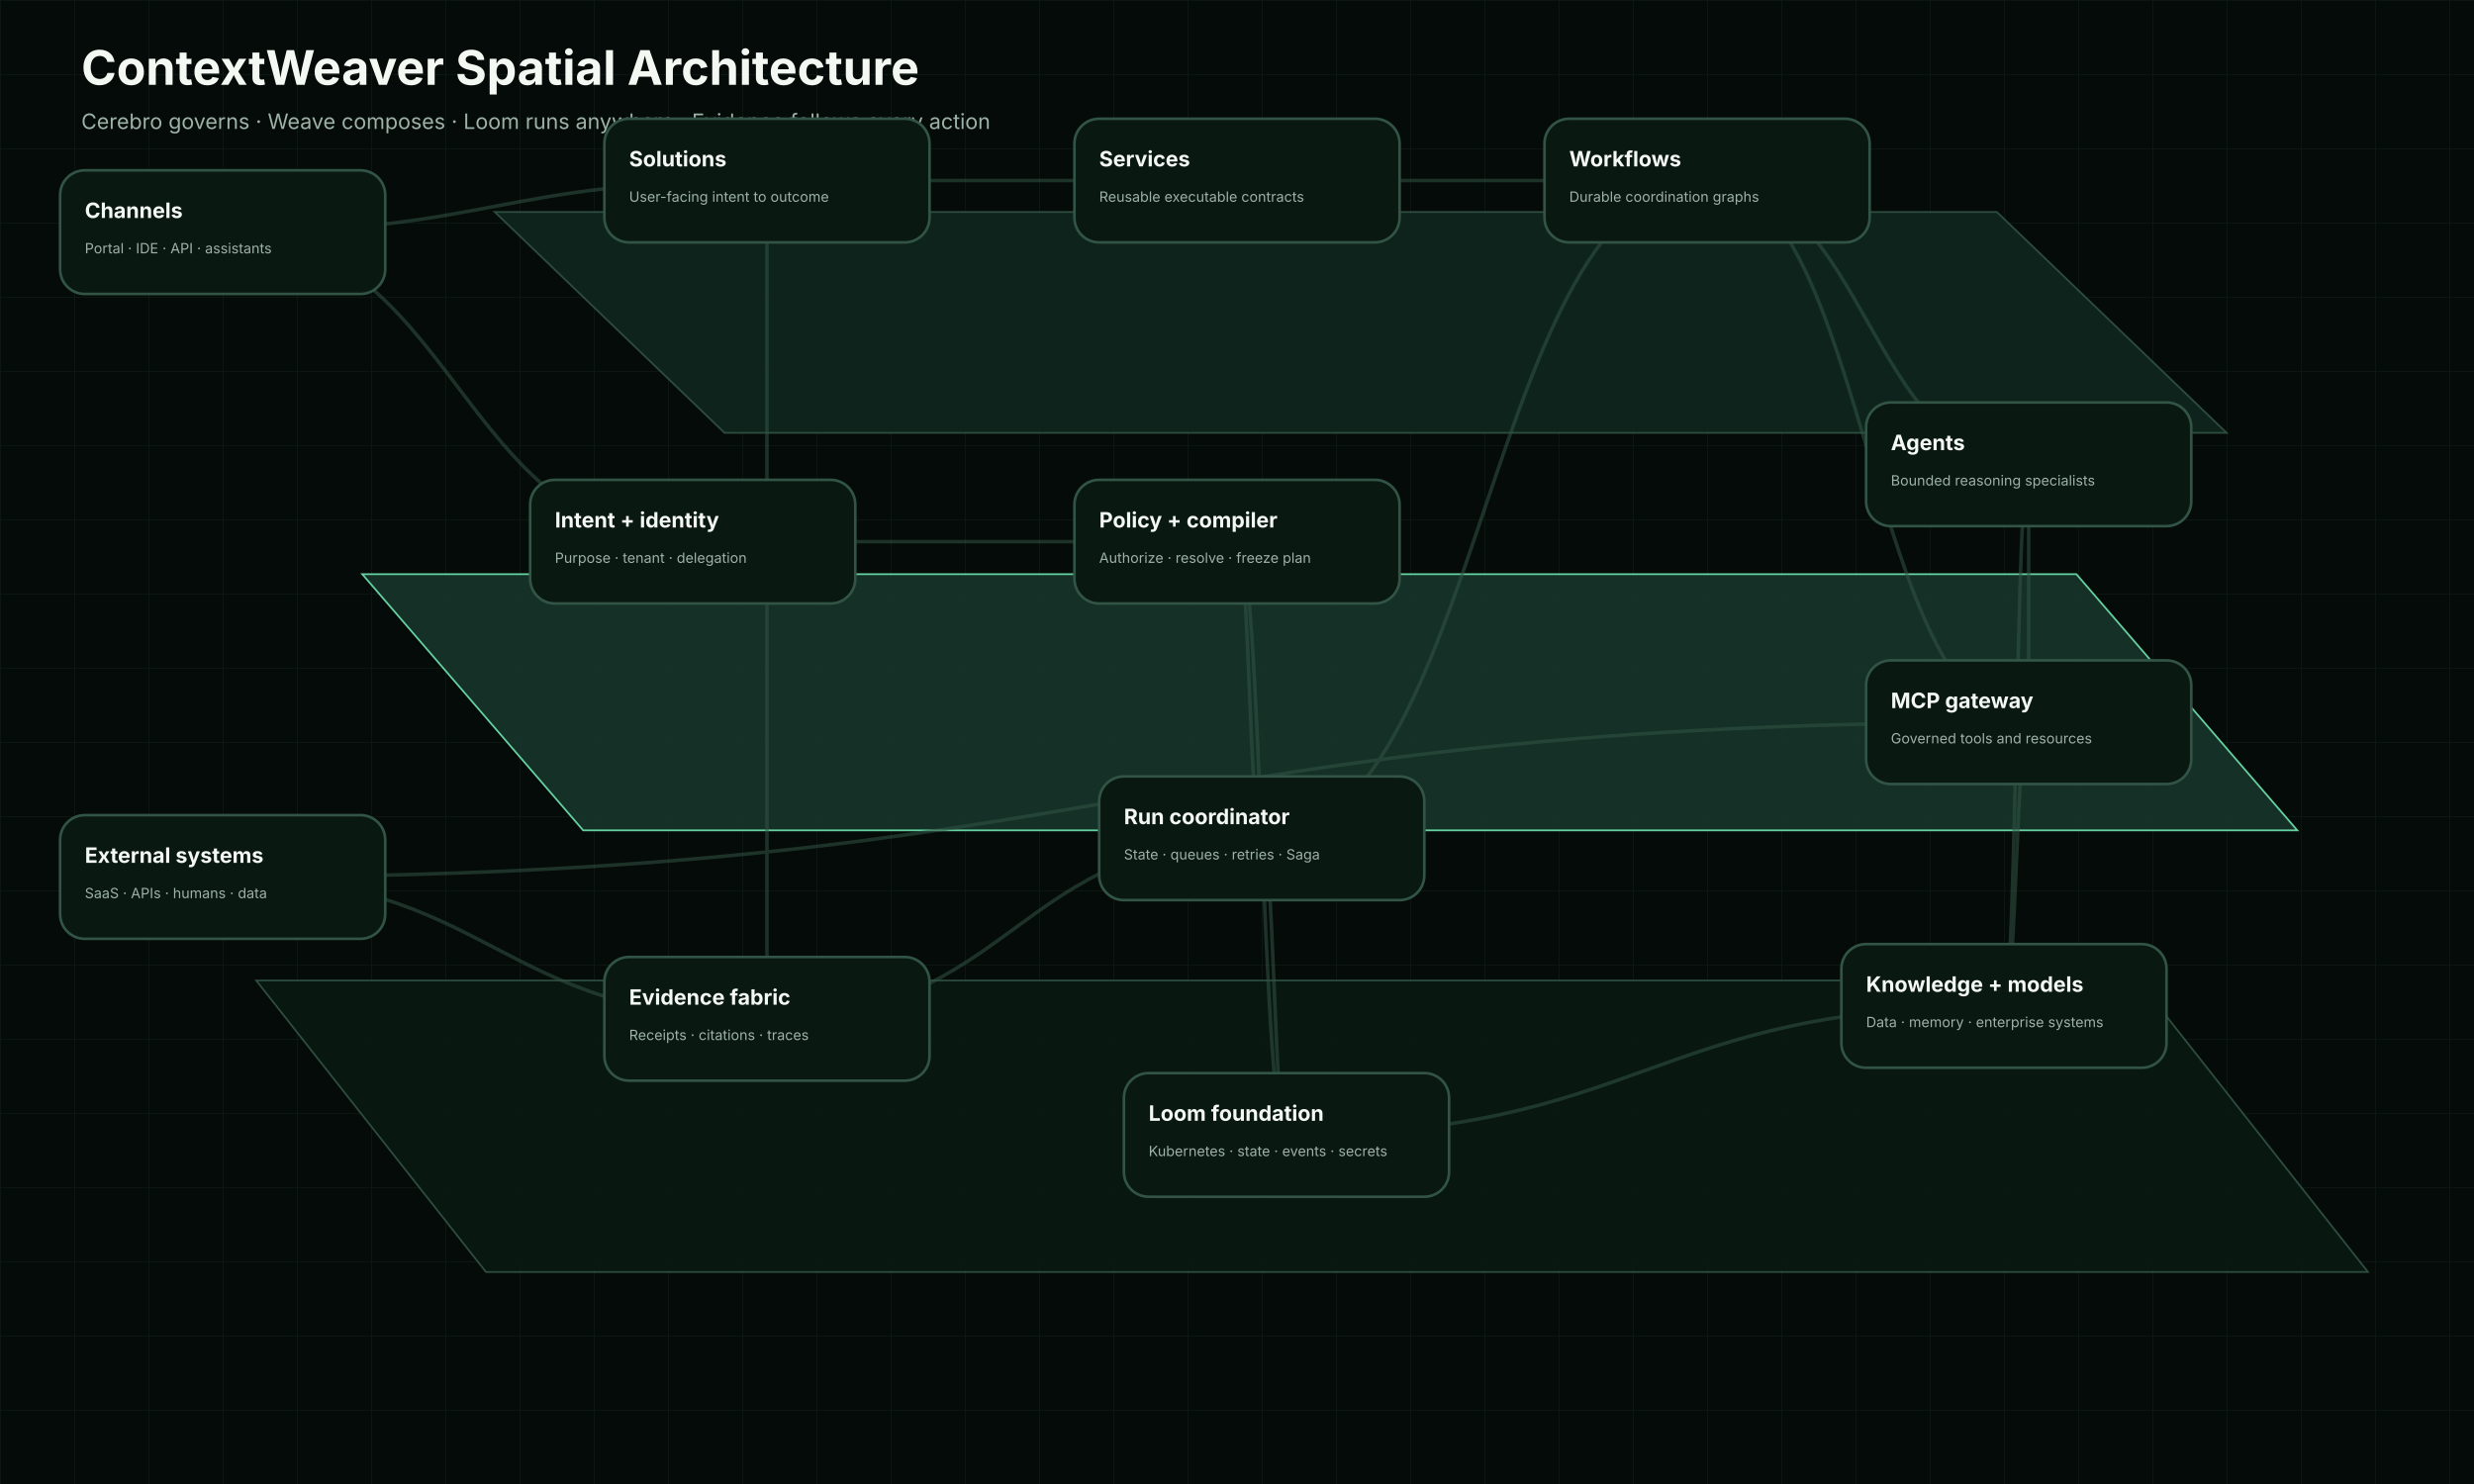
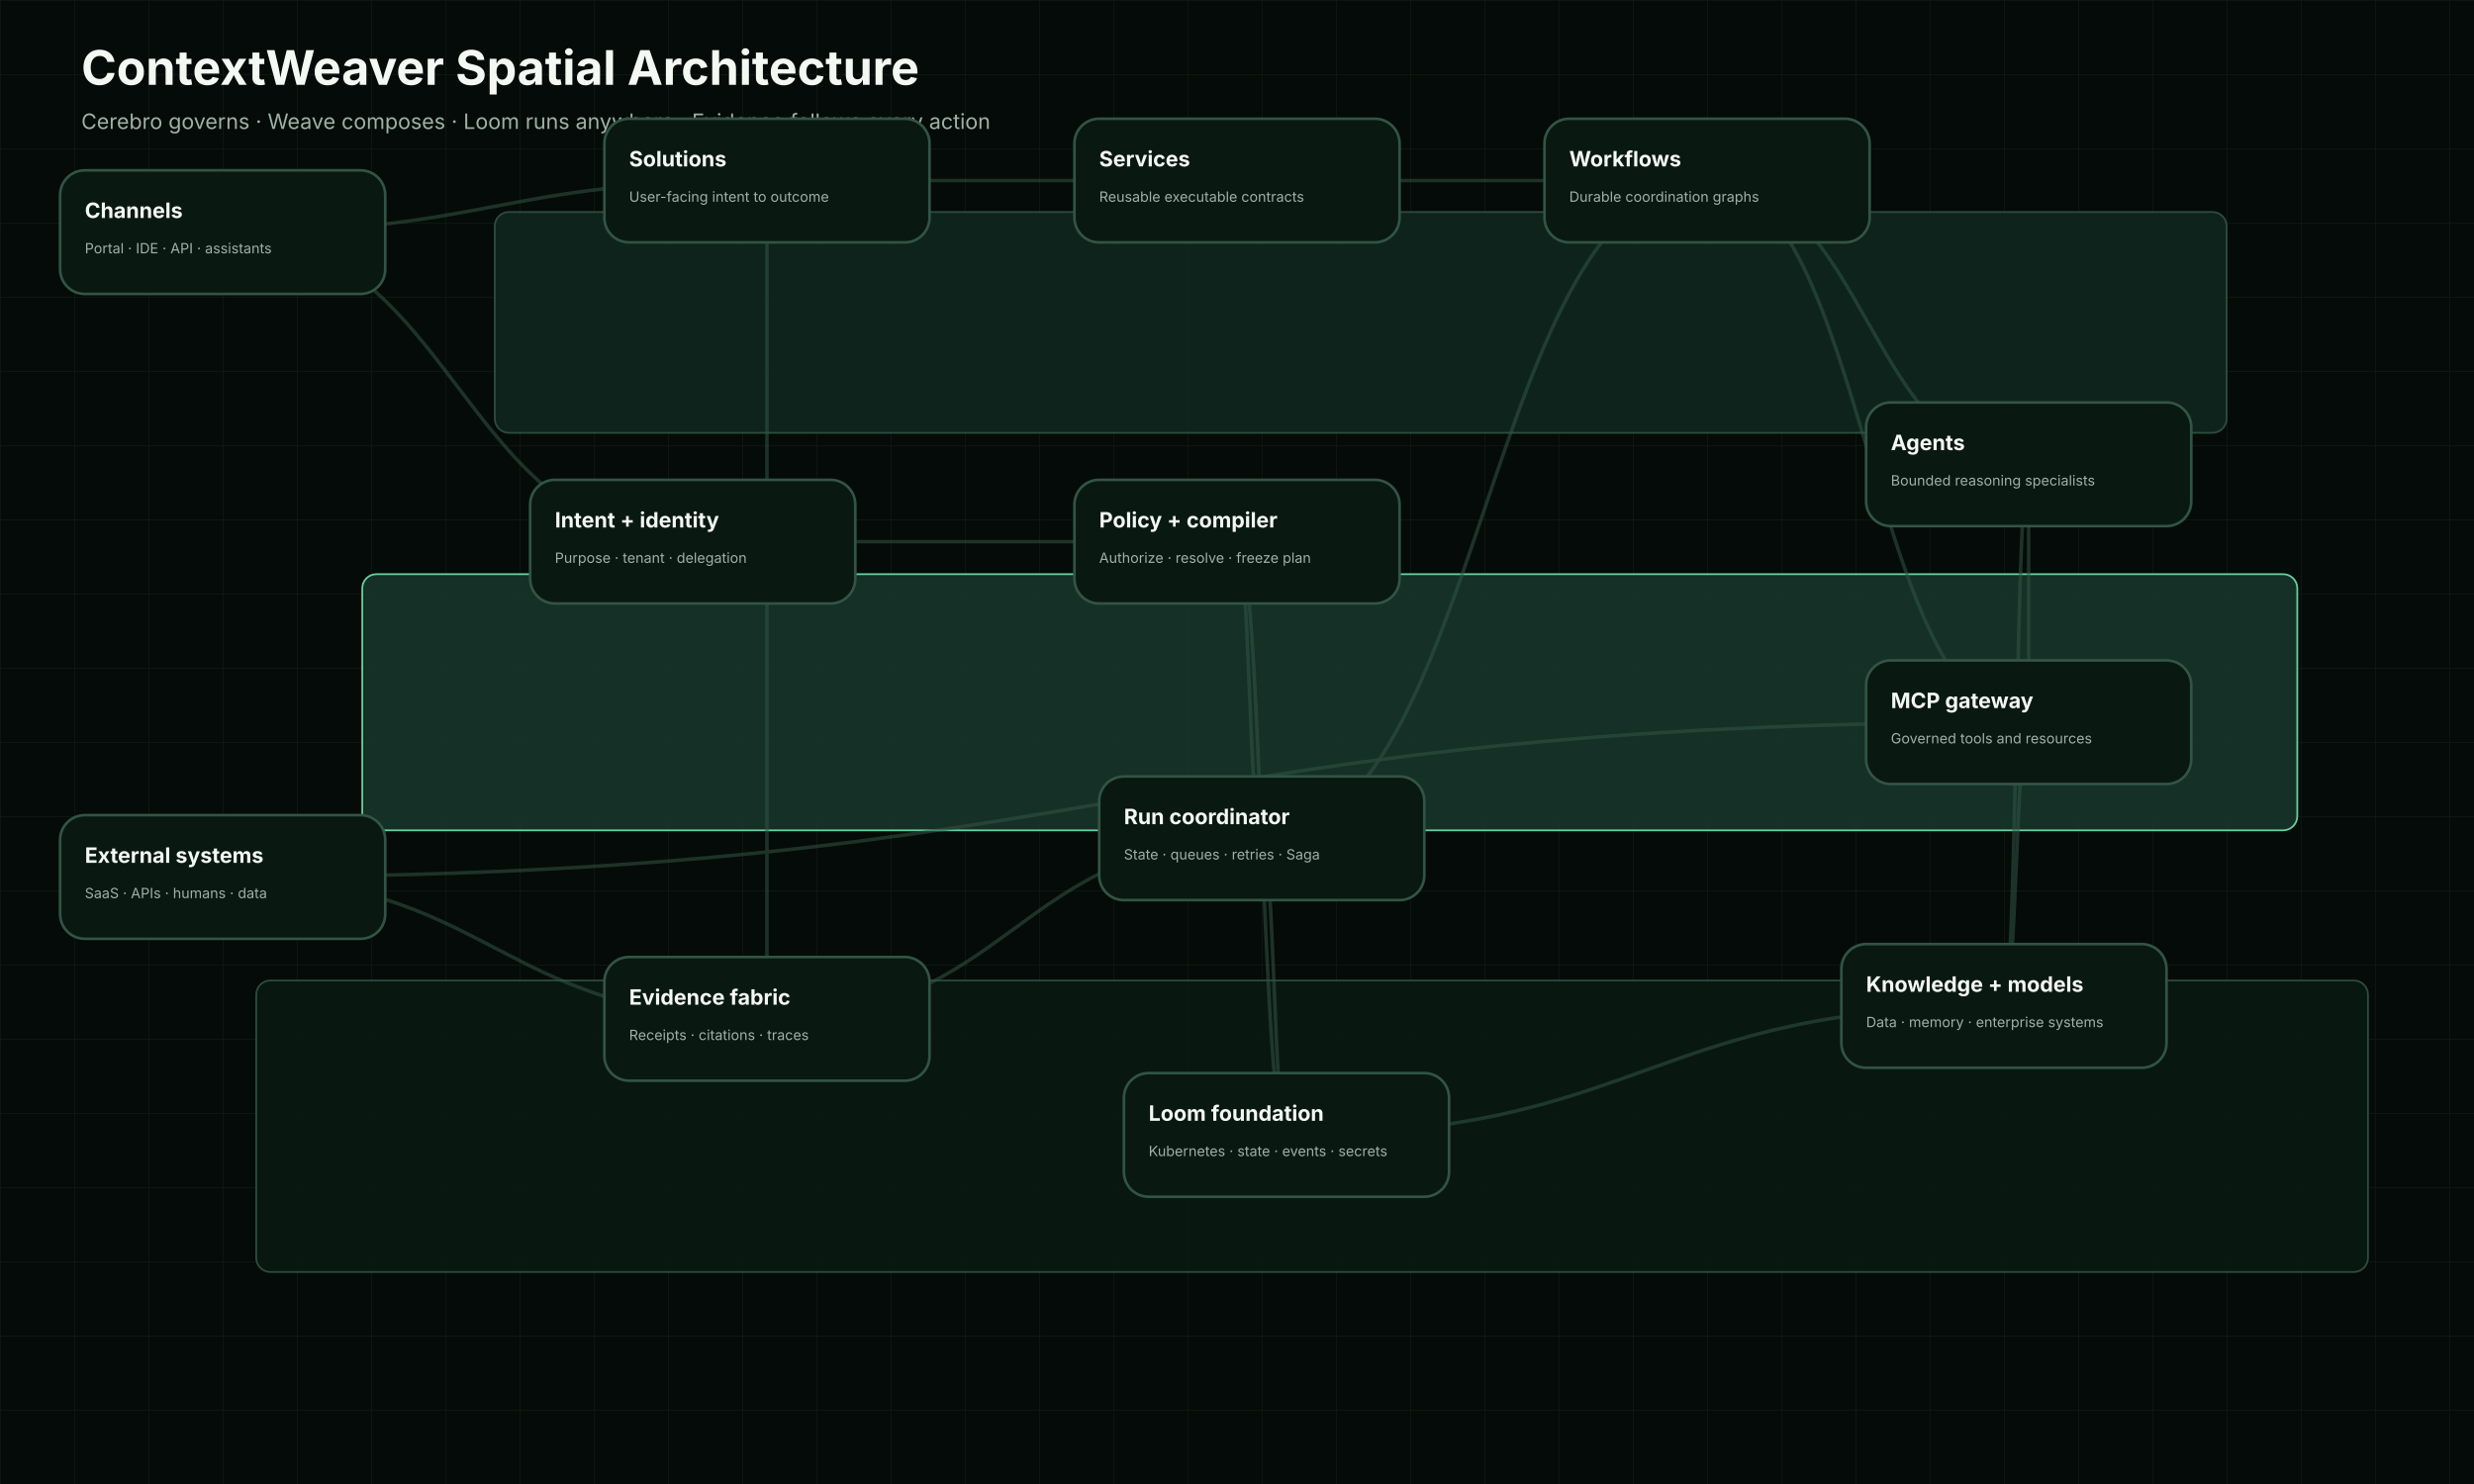
<svg xmlns="http://www.w3.org/2000/svg" viewBox="0 0 1400 840" role="img" aria-labelledby="title desc">
  <defs>
    <pattern id="grid" width="42" height="42" patternUnits="userSpaceOnUse">
      <path d="M42 0H0V42" fill="none" stroke="#315446" opacity=".18" />
    </pattern>
    <filter id="glow">
      <feGaussianBlur stdDeviation="5" result="b" />
      <feMerge>
        <feMergeNode in="b" />
        <feMergeNode in="SourceGraphic" />
      </feMerge>
    </filter>
  </defs>
  <rect width="1400" height="840" fill="#050b08" />
  <rect width="1400" height="840" fill="url(#grid)" />
  <text x="46" y="48" fill="#f4f8f2" font-family="Inter,Segoe UI,sans-serif" font-size="27" font-weight="700">ContextWeaver Spatial Architecture</text>
  <text x="46" y="73" fill="#9db2a8" font-family="Inter,Segoe UI,sans-serif" font-size="12">Cerebro governs · Weave composes · Loom runs anywhere · Evidence follows every action</text>
  <g opacity=".9">
-     <path d="M280 120 L1130 120 L1260 245 L410 245 Z" fill="#10261d" stroke="#315446" />
-     <path d="M205 325 L1175 325 L1300 470 L330 470 Z" fill="#173429" stroke="#70e6b1" />
-     <path d="M145 555 L1210 555 L1340 720 L275 720 Z" fill="#0a1812" stroke="#315446" />
+     <rect x="280" y="120" width="980" height="125" rx="8" fill="#10261d" stroke="#315446" />
+     <rect x="205" y="325" width="1095" height="145" rx="8" fill="#173429" stroke="#70e6b1" />
+     <rect x="145" y="555" width="1195" height="165" rx="8" fill="#0a1812" stroke="#315446" />
  </g>
  <g class="edges" fill="none" stroke="#315446" stroke-width="2" opacity=".55">
    <path d="M126.0,131.4 C280.0,131.4 280.0,102.2 434.0,102.2" />
    <path d="M434.0,102.2 C567.0,102.2 567.0,102.2 700.0,102.2" />
    <path d="M700.0,102.2 C833.0,102.2 833.0,102.2 966.0,102.2" />
    <path d="M966.0,102.2 C1057.0,102.2 1057.0,262.8 1148.0,262.8" />
    <path d="M966.0,102.2 C1057.0,102.2 1057.0,408.8 1148.0,408.8" />
    <path d="M1148.0,262.8 C1141.0,262.8 1141.0,569.4 1134.0,569.4" />
    <path d="M1148.0,408.8 C1141.0,408.8 1141.0,569.4 1134.0,569.4" />
    <path d="M126.0,131.4 C259.0,131.4 259.0,306.6 392.0,306.6" />
    <path d="M392.0,306.6 C546.0,306.6 546.0,306.6 700.0,306.6" />
    <path d="M700.0,306.6 C707.0,306.6 707.0,474.5 714.0,474.5" />
    <path d="M714.0,474.5 C840.0,474.5 840.0,102.2 966.0,102.2" />
    <path d="M1148.0,262.8 C1148.0,262.8 1148.0,408.8 1148.0,408.8" />
    <path d="M1148.0,408.8 C637.0,408.8 637.0,496.4 126.0,496.4" />
    <path d="M126.0,496.4 C280.0,496.4 280.0,576.7 434.0,576.7" />
    <path d="M714.0,474.5 C574.0,474.5 574.0,576.7 434.0,576.7" />
    <path d="M434.0,576.7 C434.0,576.7 434.0,102.2 434.0,102.2" />
    <path d="M700.0,306.6 C714.0,306.6 714.0,642.4 728.0,642.4" />
    <path d="M728.0,642.4 C721.0,642.4 721.0,474.5 714.0,474.5" />
    <path d="M728.0,642.4 C931.0,642.4 931.0,569.4 1134.0,569.4" />
  </g>
  <g class="nodes">
    <g id="channels" class="node">
      <rect x="34.0" y="96.4" width="184" height="70" rx="14" />
      <text class="title" x="48.0" y="123.4">Channels</text>
      <text class="sub" x="48.0" y="143.4">Portal · IDE · API · assistants</text>
    </g>
    <g id="solutions" class="node">
      <rect x="342.0" y="67.2" width="184" height="70" rx="14" />
      <text class="title" x="356.0" y="94.2">Solutions</text>
      <text class="sub" x="356.0" y="114.2">User-facing intent to outcome</text>
    </g>
    <g id="services" class="node">
      <rect x="608.0" y="67.2" width="184" height="70" rx="14" />
      <text class="title" x="622.0" y="94.2">Services</text>
      <text class="sub" x="622.0" y="114.2">Reusable executable contracts</text>
    </g>
    <g id="workflows" class="node">
      <rect x="874.0" y="67.2" width="184" height="70" rx="14" />
      <text class="title" x="888.0" y="94.2">Workflows</text>
      <text class="sub" x="888.0" y="114.2">Durable coordination graphs</text>
    </g>
    <g id="agents" class="node">
      <rect x="1056.0" y="227.8" width="184" height="70" rx="14" />
      <text class="title" x="1070.0" y="254.8">Agents</text>
      <text class="sub" x="1070.0" y="274.8">Bounded reasoning specialists</text>
    </g>
    <g id="mcp" class="node">
      <rect x="1056.0" y="373.8" width="184" height="70" rx="14" />
      <text class="title" x="1070.0" y="400.8">MCP gateway</text>
      <text class="sub" x="1070.0" y="420.8">Governed tools and resources</text>
    </g>
    <g id="foundation" class="node">
      <rect x="1042.0" y="534.4" width="184" height="70" rx="14" />
      <text class="title" x="1056.0" y="561.4">Knowledge + models</text>
      <text class="sub" x="1056.0" y="581.4">Data · memory · enterprise systems</text>
    </g>
    <g id="intent" class="node">
      <rect x="300.0" y="271.6" width="184" height="70" rx="14" />
      <text class="title" x="314.0" y="298.6">Intent + identity</text>
      <text class="sub" x="314.0" y="318.6">Purpose · tenant · delegation</text>
    </g>
    <g id="policy" class="node">
      <rect x="608.0" y="271.6" width="184" height="70" rx="14" />
      <text class="title" x="622.0" y="298.6">Policy + compiler</text>
      <text class="sub" x="622.0" y="318.6">Authorize · resolve · freeze plan</text>
    </g>
    <g id="coordinator" class="node">
      <rect x="622.0" y="439.5" width="184" height="70" rx="14" />
      <text class="title" x="636.0" y="466.5">Run coordinator</text>
      <text class="sub" x="636.0" y="486.5">State · queues · retries · Saga</text>
    </g>
    <g id="evidence" class="node">
      <rect x="342.0" y="541.7" width="184" height="70" rx="14" />
      <text class="title" x="356.0" y="568.7">Evidence fabric</text>
      <text class="sub" x="356.0" y="588.7">Receipts · citations · traces</text>
    </g>
    <g id="external" class="node">
      <rect x="34.0" y="461.4" width="184" height="70" rx="14" />
      <text class="title" x="48.0" y="488.4">External systems</text>
      <text class="sub" x="48.0" y="508.4">SaaS · APIs · humans · data</text>
    </g>
    <g id="loom" class="node">
      <rect x="636.0" y="607.4" width="184" height="70" rx="14" />
      <text class="title" x="650.0" y="634.4">Loom foundation</text>
      <text class="sub" x="650.0" y="654.4">Kubernetes · state · events · secrets</text>
    </g>
  </g>
  <style>.node rect{fill:#0a1812;stroke:#315446;stroke-width:1.5}.title{fill:#f4f8f2;font:700 12px Inter,Segoe UI,sans-serif}.sub{fill:#9db2a8;font:8px Inter,Segoe UI,sans-serif}</style>
</svg>
